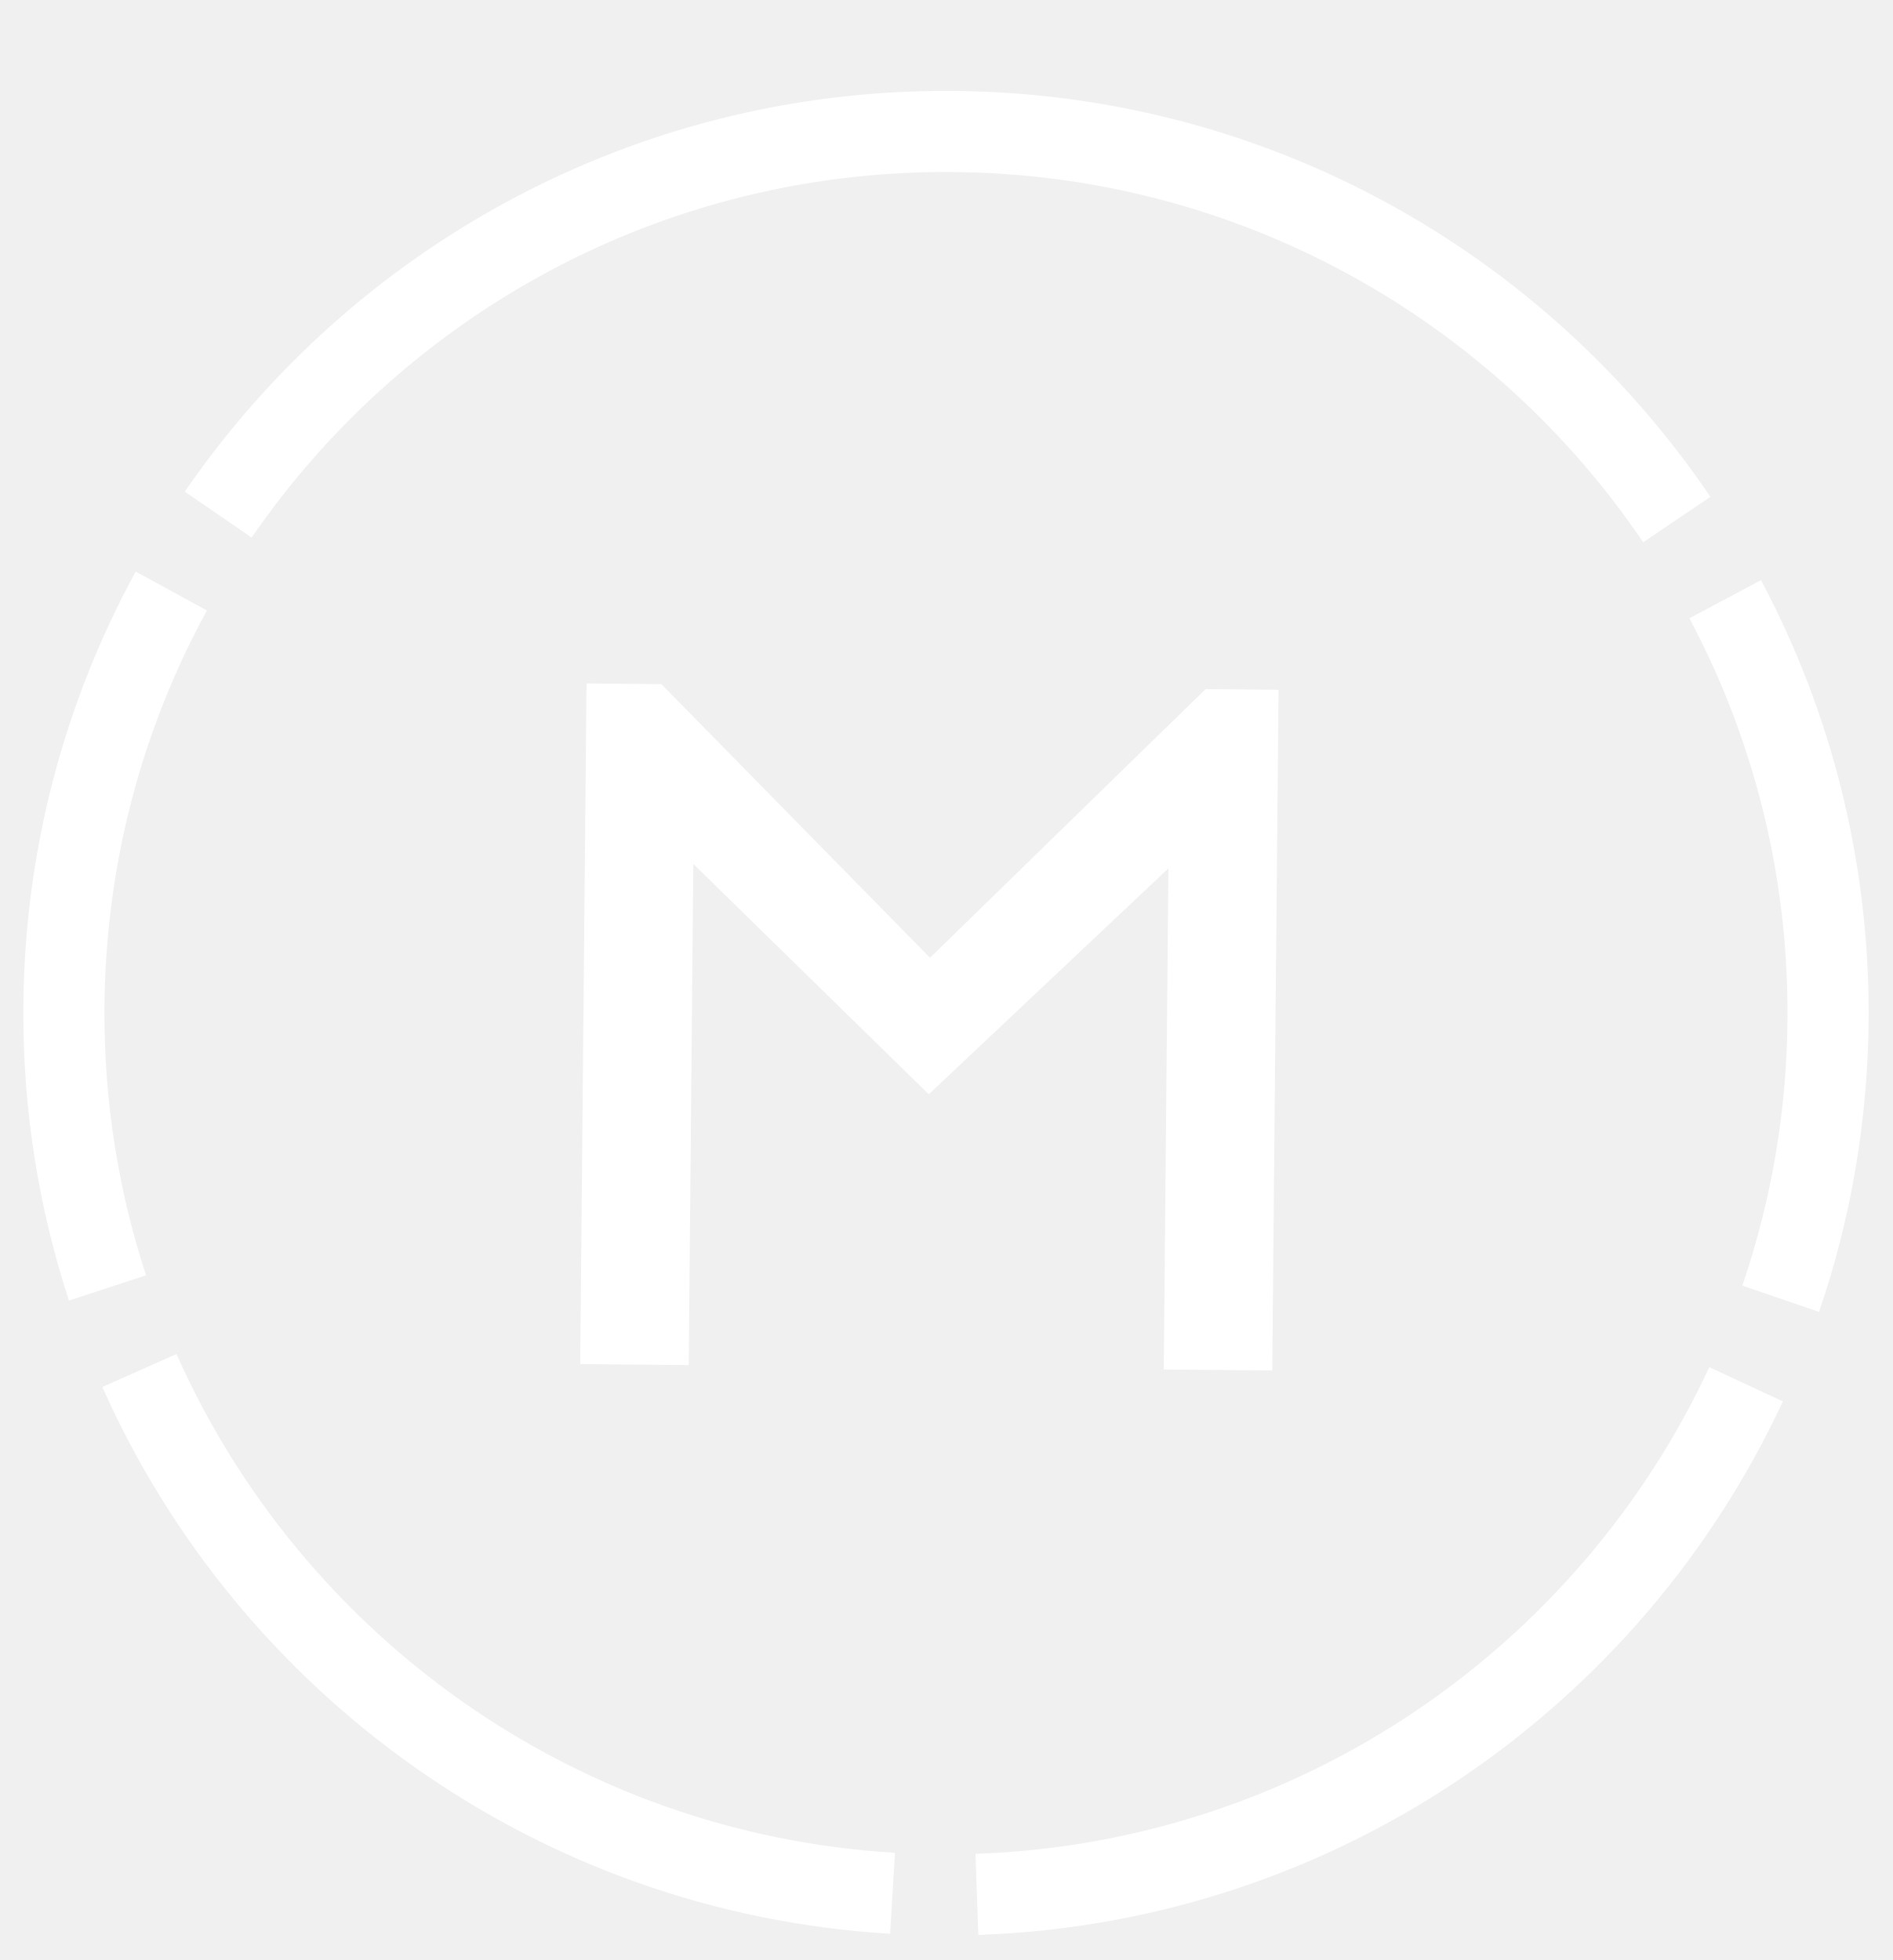
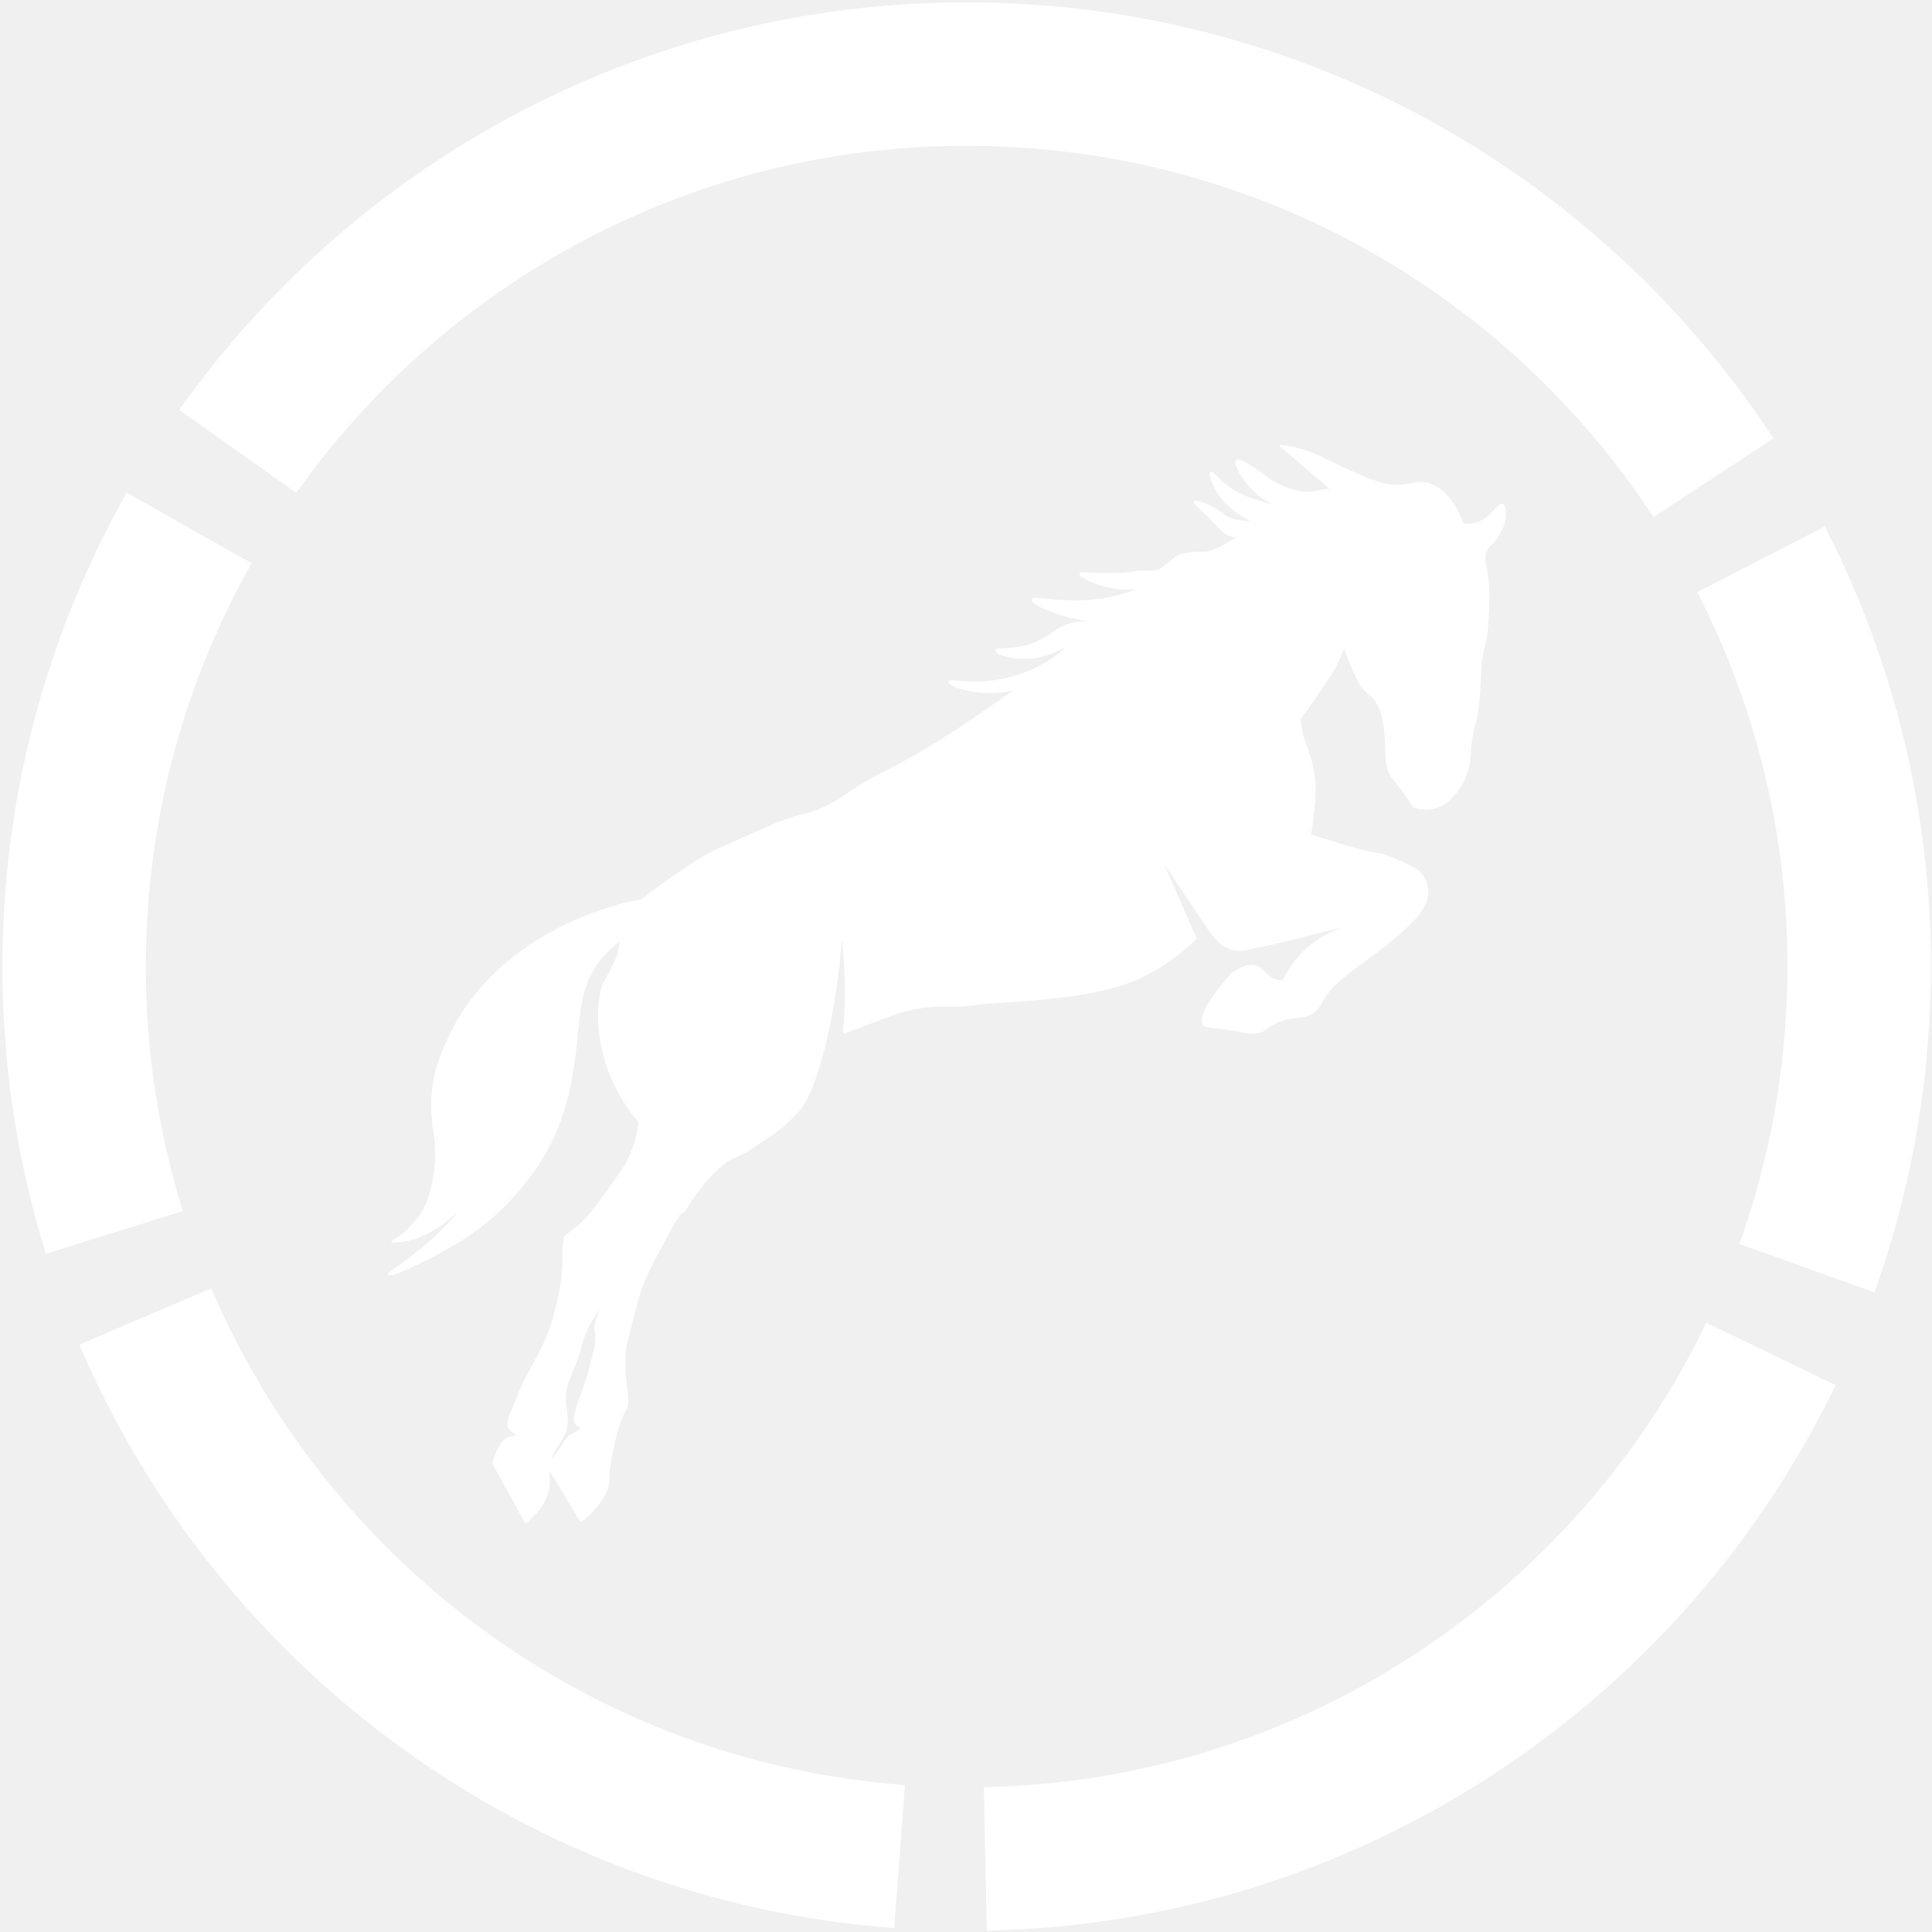
- <svg xmlns="http://www.w3.org/2000/svg" width="28" height="29" viewBox="0 0 28 29" fill="none">
-   <mask id="mask0_1086_952" style="mask-type:alpha" maskUnits="userSpaceOnUse" x="0" y="0" width="28" height="29">
-     <path d="M1.59 19.056C1.166 17.761 0.939 16.378 0.945 14.941C0.954 12.696 1.529 10.586 2.534 8.745" stroke="#113C6E" stroke-width="1.2" stroke-miterlimit="10" />
-     <path d="M25.52 8.866C26.499 10.706 27.05 12.807 27.042 15.037C27.036 16.5 26.79 17.905 26.341 19.216" stroke="#113C6E" stroke-width="1.2" stroke-miterlimit="10" />
-     <path d="M3.228 7.614C5.59 4.176 9.556 1.928 14.042 1.945C18.528 1.962 22.469 4.236 24.804 7.687" stroke="#113C6E" stroke-width="1.2" stroke-miterlimit="10" />
-     <path d="M2.062 20.278C3.991 24.619 8.217 27.714 13.203 28.013" stroke="#113C6E" stroke-width="1.2" stroke-miterlimit="10" />
-     <path d="M14.451 28.029C19.494 27.854 23.815 24.814 25.829 20.482" stroke="#113C6E" stroke-width="1.2" stroke-miterlimit="10" />
-     <path d="M8.583 20.183L8.676 10.112L9.783 10.122L13.757 14.171L17.834 10.196L18.913 10.206L18.82 20.277L17.215 20.263L17.284 12.848L13.739 16.191L10.256 12.783L10.188 20.198L8.583 20.183Z" fill="#113C6E" />
-   </mask>
-   <g mask="url(#mask0_1086_952)">
-     <rect x="-2.938" y="-3.298" width="35.897" height="32.358" fill="url(#paint0_linear_1086_952)" />
-   </g>
-   <defs>
-     <linearGradient id="paint0_linear_1086_952" x1="32.959" y1="15.906" x2="-6.082" y2="16.428" gradientUnits="userSpaceOnUse">
-       <stop stop-color="white" />
-       <stop offset="1" stop-color="white" />
-     </linearGradient>
-   </defs>
+ <svg xmlns="http://www.w3.org/2000/svg" width="456" height="456" viewBox="0 0 456 456" fill="none">
+   <path d="M309.145 197.209C309.202 197.219 309.445 197.25 309.502 197.261C309.559 197.271 309.802 197.302 309.859 197.312C309.673 197.235 309.217 197.167 308.611 197.079C308.787 197.121 308.963 197.162 309.145 197.209C309.409 197.276 309.673 197.349 309.942 197.421C309.953 197.411 309.958 197.39 309.958 197.39C309.958 197.364 309.922 197.338 309.859 197.312C309.942 197.323 310.02 197.333 310.103 197.349L310.01 197.437C310.01 197.437 310.035 197.442 310.046 197.447C310.553 197.582 311.066 197.722 311.599 197.872C314.303 198.643 314.432 198.819 317.286 199.653C323.189 201.383 324.909 201.3 327.073 201.999C327.726 202.206 328.161 202.408 328.865 202.709C332.775 204.386 334.727 205.225 335.825 206.877C336.747 208.265 336.887 209.741 336.897 210.456C336.944 213.387 334.96 215.624 333.878 216.784C325.53 225.728 315.613 229.596 312.04 236.209C311.713 236.81 311.273 237.742 310.253 238.623C307.71 240.813 305.39 239.379 301.309 241.217C298.844 242.325 298.922 243.19 296.84 243.63C295.23 243.967 294.37 243.63 291.206 243.092C285.618 242.155 284.707 242.621 284.142 241.839C282.506 239.576 288.161 232.833 290.848 229.814C293.671 227.799 295.401 227.758 296.483 228.162C298.373 228.861 299.29 231.279 301.936 231.559C302.356 231.606 302.702 231.58 302.92 231.559C303.842 229.576 306.006 225.635 310.429 222.439C315.981 218.431 321.693 218.048 323.842 218.012C318.58 218.276 314.443 219.156 311.594 219.933C311.594 219.933 302.086 222.522 294.339 223.957C293.547 224.102 291.641 224.433 289.776 223.599C289.212 223.346 288.699 223.118 288.166 222.615C287.576 222.056 286.136 220.378 286.053 220.301C286.053 220.301 286.053 220.301 286.043 220.29C286.006 220.259 285.97 220.213 285.929 220.166C285.913 220.145 285.898 220.13 285.877 220.104C285.784 219.995 285.685 219.845 285.587 219.658C285.685 219.803 285.779 219.954 285.877 220.104C285.893 220.124 285.908 220.15 285.918 220.171L285.582 219.664C281.542 213.641 277.498 207.623 273.459 201.6C276.379 208.234 279.3 214.863 282.221 221.497C275.535 227.96 269.331 230.834 265.007 232.274C253.417 236.121 235.395 236.297 231.408 236.846C230.144 237.017 228.622 237.256 226.39 237.354C222.386 237.53 220.641 237.002 215.349 238.11C212.273 238.752 210.605 239.462 203.614 242.082C202.412 242.533 200.921 243.087 199.202 243.724C199.455 240.689 199.611 237.416 199.605 233.931C199.595 228.674 199.222 223.863 198.668 219.581C197.083 241.911 192.143 257.944 188.653 261.875C186.814 263.941 185.033 265.495 185.033 265.495C182.578 267.634 181.004 268.426 177.638 270.767C177.379 270.948 176.762 271.373 175.882 271.865C175.613 272.015 175.333 272.16 175.017 272.315C173.427 273.092 172.682 273.123 170.693 274.656C167.529 277.09 165.364 280.125 163.386 282.864C162.065 284.692 162.283 284.77 161.599 285.552C160.828 286.427 159.906 286.712 159.978 286.997C159.994 287.048 160.035 287.069 160.046 287.09C160.289 287.395 156.291 291.052 150.211 296.334C153.427 293.252 156.648 290.171 159.864 287.09C158.176 290.197 156.887 292.574 155.488 295.138C154.473 297.002 152.531 300.606 151.19 304.319C151.107 304.552 151.035 304.754 150.973 304.941C150.745 305.624 150.242 307.54 149.233 311.378C147.902 316.432 147.591 317.96 147.508 319.006C147.508 319.063 147.493 319.301 147.482 319.617C147.43 321.026 147.43 322.17 147.441 322.88C147.441 322.88 147.441 323.247 147.456 323.584C147.529 326.344 148.161 328.985 148.062 330.984C147.974 332.724 147.425 332.237 146.094 336.168C145.079 339.167 144.556 341.947 144.126 344.216C144.116 344.273 144.111 344.309 144.1 344.361C143.603 346.992 143.66 348.695 143.593 349.622C143.401 352.196 141.827 354.159 140.553 355.749C139.31 357.297 138.005 358.328 137.068 358.97C134.51 354.692 131.956 350.415 129.398 346.137C131.014 343.77 132.63 341.404 134.245 339.037C134.893 338.628 135.297 338.618 136.074 338.11C136.643 337.737 137.042 337.344 137.291 337.074C137.394 337.152 137.446 337.188 137.446 337.188C137.446 337.188 137.218 336.976 136.747 336.577C136.55 336.489 136.234 336.318 135.985 335.992C135.354 335.179 135.545 333.941 137.296 329.089C138.016 327.095 138.264 326.525 138.694 325.075C138.782 324.78 138.86 324.511 139.46 322.232C140.118 319.752 140.444 318.504 140.496 318.219C140.708 317.038 140.853 315.319 140.46 313.102C140.595 312.512 140.745 311.927 140.941 311.321C140.941 311.321 141.48 309.658 142.34 308.069C144.194 304.63 152.749 293.827 152.713 293.796C152.702 293.786 152.029 294.381 150.475 296.209C147.306 299.943 146.923 301.233 143.438 306.054C142.324 307.592 140.154 310.451 138.922 312.823C138.269 314.076 137.839 315.112 137.524 316.075C137.234 316.971 137.083 317.654 137.037 317.862C136.431 320.58 134.81 323.889 134.106 325.806C131.863 331.927 135.369 333.667 132.852 339.037C131.708 341.481 130.641 341.849 129.958 344.563C129.238 347.416 129.792 348.757 129.455 351.021C129.144 353.102 128.016 356.049 124.09 359.337C121.527 354.656 118.963 349.98 116.4 345.298C116.545 344.816 117.109 342.988 117.984 341.424C117.984 341.424 118.772 340.005 119.745 339.55C119.761 339.539 119.771 339.534 119.792 339.529C121.169 338.902 122.055 339.146 122.122 338.882C122.153 338.763 121.998 338.654 121.413 338.177C121.143 337.96 120.46 337.395 120.33 337.276C119.352 336.36 120.853 333.061 120.853 333.061C122.008 330.529 122.811 327.83 124.147 325.391C127.249 319.736 128.797 316.914 129.921 313.615C130.853 310.881 131.449 308.229 131.848 306.443C132.428 303.853 132.64 302.382 132.749 301.212C132.904 299.534 132.987 298.675 132.93 297.421C132.93 297.421 132.811 294.459 133.277 292.382C133.303 292.258 133.355 292.082 133.474 291.885C133.655 291.585 133.904 291.398 134.106 291.285C134.97 290.679 136.182 289.767 137.498 288.509C139.238 286.872 140.268 285.505 142.795 282.015C146.011 277.566 147.575 275.314 147.845 274.796C148.937 272.735 150.351 269.431 150.957 264.816C148.249 261.632 144.872 256.717 142.909 250.062C140.191 240.844 141.708 233.434 142.795 231.647C142.889 231.497 143.484 230.544 144.163 229.239C144.582 228.426 144.924 227.68 145.39 226.66C145.468 226.494 145.571 226.261 145.69 225.95C146.229 224.521 146.374 223.226 146.41 222.341L146.41 221.859C144.996 222.854 143.003 224.48 141.18 226.914C136.317 233.403 136.861 240.078 135.628 248.902C134.82 254.671 133.842 261.688 129.999 269.467C123.583 282.455 112.992 289.86 110.641 291.445C110.465 291.564 110.268 291.694 110.035 291.844C109.88 291.942 109.667 292.077 109.419 292.237C100.9 297.634 92.132 301.342 91.817 300.762C91.656 300.472 93.774 299.322 97.451 296.468C105.131 290.508 109.212 285.169 108.984 284.935C108.699 284.64 102.05 293.045 92.713 293.071C92.671 293.071 92.64 293.071 92.624 293.071C94.064 292.196 96.224 290.673 98.259 288.245C100.206 285.914 101.439 283.025 102.283 278.768C104.173 269.265 101.195 265.826 102.195 257.219C102.826 251.745 104.639 247.882 106.177 244.599C115.136 225.479 134.359 217.841 138.834 216.085C144.038 214.045 148.533 213.019 151.465 212.476C153.5 210.875 156.244 208.799 159.59 206.525C163.06 204.164 165.152 202.734 168.249 201.114C169.155 200.642 169.393 200.544 178.715 196.417C183.194 194.438 183.412 194.34 184.132 194.076C188.875 192.294 189.818 192.657 193.334 191.186C196.415 189.902 198.337 188.586 200.372 187.214C207.954 182.118 208.958 182.781 220.041 176.028C226.488 172.097 231.175 168.814 235.556 165.738C237.446 164.412 238.849 163.402 240.092 162.491C239.942 162.532 239.714 162.6 239.44 162.672C231.636 164.697 223.987 161.787 224.101 160.979C224.204 160.228 230.807 162.346 239.621 159.7C247.41 157.359 252.174 152.729 251.983 152.393C251.796 152.072 247.13 155.686 240.709 155.277C237.866 155.096 235.121 154.153 235.162 153.553C235.214 152.817 239.336 153.848 244.401 151.761C248.751 149.969 249.968 147.452 254.484 146.95C256.094 146.769 257.648 146.898 257.664 146.706C257.684 146.437 254.655 146.225 251.097 145.184C247.591 144.159 243.521 142.31 243.702 141.59C243.966 140.533 252.899 143.402 263.267 140.839C264.707 140.482 268.596 139.425 268.523 139.032C268.482 138.809 267.172 138.907 266.416 138.928C260.636 139.104 254.852 136.137 255.007 135.438C255.11 134.982 257.71 135.707 263.888 135.438C268.689 135.225 267.974 134.754 270.351 134.884C271.32 134.935 272.827 135.096 274.002 134.345C274.194 134.221 274.867 133.755 275.623 133.175C276.876 132.211 276.996 131.999 277.519 131.637C278.523 130.953 279.471 130.803 281.128 130.554C283.552 130.197 283.728 130.632 285.369 130.285C285.67 130.223 285.898 130.161 286.115 130.083C287.265 129.669 289.248 128.571 289.248 128.571C291.387 127.349 291.993 127.069 291.926 126.815C291.869 126.598 291.361 126.572 291.123 126.546C289.461 126.37 288.342 125.054 286.561 123.195C283.117 119.601 281.796 118.799 281.998 118.503C282.309 118.053 285.815 119.291 288.301 121.186C288.772 121.543 289.461 122.123 290.579 122.527C291.413 122.828 292.159 122.916 293.396 123.066C294.67 123.216 295.307 123.294 295.369 123.138C295.577 122.667 292.034 121.492 289.238 118.472C286.53 115.546 285.401 111.844 285.882 111.533C286.229 111.305 287.166 113.061 289.906 115.018C292.63 116.971 295.297 117.799 297.55 118.503C298.85 118.907 300.983 119.493 301.061 119.275C301.123 119.109 299.896 118.524 299.435 118.286C294.743 115.878 291.139 109.549 291.91 108.778C292.454 108.239 295.38 110.207 297.141 111.393C298.679 112.429 298.373 112.424 299.689 113.273C299.689 113.273 302.972 115.391 306.473 116.085C307.482 116.287 308.285 116.302 308.456 116.302C309.197 116.318 309.694 116.266 310.082 116.199C310.729 116.08 311.17 115.961 311.423 115.893C312.091 115.712 313.096 115.552 314.531 115.691C310.45 112.206 306.364 108.716 302.283 105.23C302.946 105.298 303.992 105.427 305.256 105.702C308.591 106.416 310.957 107.571 311.848 108.006C320.745 112.305 325.193 114.454 328.927 114.625C333.495 114.827 334.463 113.283 337.514 114.355C341.708 115.831 343.971 120.269 345.225 123.744C346.089 123.863 347.337 123.91 348.689 123.475C352.299 122.32 353.542 118.768 354.593 119.182C355.427 119.513 355.364 122.035 354.883 123.62C354.624 124.474 354.075 125.474 353.925 125.759C352.697 128.089 351.667 128.327 350.88 129.643C349.533 131.88 351.221 133.34 351.309 140.29C351.325 141.435 351.284 142.31 351.227 143.92C351.071 148.301 350.818 149.876 350.683 150.596C350.274 152.879 349.932 153.434 349.601 155.826C349.352 157.602 349.456 157.918 349.238 161.419C349.052 164.485 348.953 166.023 348.694 167.732C348.176 171.202 347.741 171.103 347.249 174.412C346.742 177.887 347.187 178.219 346.524 180.906C346.354 181.6 345.81 183.853 344.365 185.961C343.588 187.095 341.351 190.363 337.508 190.834C335.789 191.046 334.36 190.616 333.536 190.295C332.433 188.364 331.392 186.914 330.647 185.961C329.295 184.21 328.565 183.604 327.943 182.17C327.265 180.601 327.265 179.306 327.218 178.017C327.032 172.714 326.882 168.747 324.878 165.567C324.049 164.257 323.562 164.117 322.718 163.325C322.718 163.325 322.242 162.895 321.506 161.958C320.693 160.927 319.02 157.628 317.477 152.936C317.99 150.435 318.057 149.876 318.021 149.871C317.881 149.84 317.229 153.118 315.313 156.908C314.738 158.043 314.21 158.918 312.785 161.062C311.33 163.247 309.321 166.194 306.773 169.7C306.814 170.544 306.939 171.807 307.306 173.294C307.715 174.925 308.135 175.717 308.751 177.525C308.751 177.525 309.331 179.244 309.901 181.813C311.035 186.924 309.342 196.137 309.14 197.23L309.145 197.209Z" fill="white" />
+   <path d="M309.145 197.209C309.202 197.219 309.445 197.25 309.502 197.261C309.559 197.271 309.802 197.302 309.859 197.312M309.145 197.209C308.963 197.162 308.787 197.121 308.611 197.079C309.217 197.167 309.673 197.235 309.859 197.312M309.145 197.209C309.409 197.276 309.673 197.349 309.942 197.421C309.953 197.411 309.958 197.39 309.958 197.39C309.958 197.364 309.922 197.338 309.859 197.312M309.145 197.209L309.14 197.23C309.342 196.137 311.035 186.924 309.901 181.813C309.331 179.244 308.751 177.525 308.751 177.525C308.135 175.717 307.715 174.925 307.306 173.294C306.939 171.807 306.814 170.544 306.773 169.7C309.321 166.194 311.33 163.247 312.785 161.062C314.21 158.918 314.738 158.043 315.313 156.908C317.229 153.118 317.881 149.84 318.021 149.871C318.057 149.876 317.99 150.435 317.477 152.936C319.02 157.628 320.693 160.927 321.506 161.958C322.242 162.895 322.718 163.325 322.718 163.325C323.562 164.117 324.049 164.257 324.878 165.567C326.882 168.747 327.032 172.714 327.218 178.017C327.265 179.306 327.265 180.601 327.943 182.17C328.565 183.604 329.295 184.21 330.647 185.961C331.392 186.914 332.433 188.364 333.536 190.295C334.36 190.616 335.789 191.046 337.508 190.834C341.351 190.363 343.588 187.095 344.365 185.961C345.81 183.853 346.354 181.6 346.524 180.906C347.187 178.219 346.742 177.887 347.249 174.412C347.741 171.103 348.176 171.202 348.694 167.732C348.953 166.023 349.052 164.485 349.238 161.419C349.456 157.918 349.352 157.602 349.601 155.826C349.932 153.434 350.274 152.879 350.683 150.596C350.818 149.876 351.071 148.301 351.227 143.92C351.284 142.31 351.325 141.435 351.309 140.29C351.221 133.34 349.533 131.88 350.88 129.643C351.667 128.327 352.697 128.089 353.925 125.759C354.075 125.474 354.624 124.474 354.883 123.62C355.364 122.035 355.427 119.513 354.593 119.182C353.542 118.768 352.299 122.32 348.689 123.475C347.337 123.91 346.089 123.863 345.225 123.744C343.971 120.269 341.708 115.831 337.514 114.355C334.463 113.283 333.495 114.827 328.927 114.625C325.193 114.454 320.745 112.305 311.848 108.006C310.957 107.571 308.591 106.416 305.256 105.702C303.992 105.427 302.946 105.298 302.283 105.23C306.364 108.716 310.45 112.206 314.531 115.691C313.096 115.552 312.091 115.712 311.423 115.893C311.17 115.961 310.729 116.08 310.082 116.199C309.694 116.266 309.197 116.318 308.456 116.302C308.285 116.302 307.482 116.287 306.473 116.085C302.972 115.391 299.689 113.273 299.689 113.273C298.373 112.424 298.679 112.429 297.141 111.393C295.38 110.207 292.454 108.239 291.91 108.778C291.139 109.549 294.743 115.878 299.435 118.286C299.896 118.524 301.123 119.109 301.061 119.275C300.983 119.493 298.85 118.907 297.55 118.503C295.297 117.799 292.63 116.971 289.906 115.018C287.166 113.061 286.229 111.305 285.882 111.533C285.401 111.844 286.53 115.546 289.238 118.472C292.034 121.492 295.577 122.667 295.369 123.138C295.307 123.294 294.67 123.216 293.396 123.066C292.159 122.916 291.413 122.828 290.579 122.527C289.461 122.123 288.772 121.543 288.301 121.186C285.815 119.291 282.309 118.053 281.998 118.503C281.796 118.799 283.117 119.601 286.561 123.195C288.342 125.054 289.461 126.37 291.123 126.546C291.361 126.572 291.869 126.598 291.926 126.815C291.993 127.069 291.387 127.349 289.248 128.571C289.248 128.571 287.265 129.669 286.115 130.083C285.898 130.161 285.67 130.223 285.369 130.285C283.728 130.632 283.552 130.197 281.128 130.554C279.471 130.803 278.523 130.953 277.519 131.637C276.996 131.999 276.876 132.211 275.623 133.175C274.867 133.755 274.194 134.221 274.002 134.345C272.827 135.096 271.32 134.935 270.351 134.884C267.974 134.754 268.689 135.225 263.888 135.438C257.71 135.707 255.11 134.982 255.007 135.438C254.852 136.137 260.636 139.104 266.416 138.928C267.172 138.907 268.482 138.809 268.523 139.032C268.596 139.425 264.707 140.482 263.267 140.839C252.899 143.402 243.966 140.533 243.702 141.59C243.521 142.31 247.591 144.159 251.097 145.184C254.655 146.225 257.684 146.437 257.664 146.706C257.648 146.898 256.094 146.769 254.484 146.95C249.968 147.452 248.751 149.969 244.401 151.761C239.336 153.848 235.214 152.817 235.162 153.553C235.121 154.153 237.866 155.096 240.709 155.277C247.13 155.686 251.796 152.072 251.983 152.393C252.174 152.729 247.41 157.359 239.621 159.7C230.807 162.346 224.204 160.228 224.101 160.979C223.987 161.787 231.636 164.697 239.44 162.672C239.714 162.6 239.942 162.532 240.092 162.491C238.849 163.402 237.446 164.412 235.556 165.738C231.175 168.814 226.488 172.097 220.041 176.028C208.958 182.781 207.954 182.118 200.372 187.214C198.337 188.586 196.415 189.902 193.334 191.186C189.818 192.657 188.875 192.294 184.132 194.076C183.412 194.34 183.194 194.438 178.715 196.417C169.393 200.544 169.155 200.642 168.249 201.114C165.152 202.734 163.06 204.164 159.59 206.525C156.244 208.799 153.5 210.875 151.465 212.476C148.533 213.019 144.038 214.045 138.834 216.085C134.359 217.841 115.136 225.479 106.177 244.599C104.639 247.882 102.826 251.745 102.195 257.219C101.195 265.826 104.173 269.265 102.283 278.768C101.439 283.025 100.206 285.914 98.259 288.245C96.224 290.673 94.064 292.196 92.624 293.071C92.64 293.071 92.671 293.071 92.713 293.071C102.05 293.045 108.699 284.64 108.984 284.935C109.212 285.169 105.131 290.508 97.451 296.468C93.774 299.322 91.656 300.472 91.817 300.762C92.132 301.342 100.9 297.634 109.419 292.237C109.667 292.077 109.88 291.942 110.035 291.844C110.268 291.694 110.465 291.564 110.641 291.445C112.992 289.86 123.583 282.455 129.999 269.467C133.842 261.688 134.82 254.671 135.628 248.902C136.861 240.078 136.317 233.403 141.18 226.914C143.003 224.48 144.996 222.854 146.41 221.859L146.41 222.341C146.374 223.226 146.229 224.521 145.69 225.95C145.571 226.261 145.468 226.494 145.39 226.66C144.924 227.68 144.582 228.426 144.163 229.239C143.484 230.544 142.889 231.497 142.795 231.647C141.708 233.434 140.191 240.844 142.909 250.062C144.872 256.717 148.249 261.632 150.957 264.816C150.351 269.431 148.937 272.735 147.845 274.796C147.575 275.314 146.011 277.566 142.795 282.015C140.268 285.505 139.238 286.872 137.498 288.509C136.182 289.767 134.97 290.679 134.106 291.285C133.904 291.398 133.655 291.585 133.474 291.885C133.355 292.082 133.303 292.258 133.277 292.382C132.811 294.459 132.93 297.421 132.93 297.421C132.987 298.675 132.904 299.534 132.749 301.212C132.64 302.382 132.428 303.853 131.848 306.443C131.449 308.229 130.853 310.881 129.921 313.615C128.797 316.914 127.249 319.736 124.147 325.391C122.811 327.83 122.008 330.529 120.853 333.061C120.853 333.061 119.352 336.36 120.33 337.276C120.46 337.395 121.143 337.96 121.413 338.177C121.998 338.654 122.153 338.763 122.122 338.882C122.055 339.146 121.169 338.902 119.792 339.529C119.771 339.534 119.761 339.539 119.745 339.55C118.772 340.005 117.984 341.424 117.984 341.424C117.109 342.988 116.545 344.816 116.4 345.298C118.963 349.98 121.527 354.656 124.09 359.337C128.016 356.049 129.144 353.102 129.455 351.021C129.792 348.757 129.238 347.416 129.958 344.563C130.641 341.849 131.708 341.481 132.852 339.037C135.369 333.667 131.863 331.927 134.106 325.806C134.81 323.889 136.431 320.58 137.037 317.862C137.083 317.654 137.234 316.971 137.524 316.075C137.839 315.112 138.269 314.076 138.922 312.823C140.154 310.451 142.324 307.592 143.438 306.054C146.923 301.233 147.306 299.943 150.475 296.209C152.029 294.381 152.702 293.786 152.713 293.796C152.749 293.827 144.194 304.63 142.34 308.069C141.48 309.658 140.941 311.321 140.941 311.321C140.745 311.927 140.595 312.512 140.46 313.102C140.853 315.319 140.708 317.038 140.496 318.219C140.444 318.504 140.118 319.752 139.46 322.232C138.86 324.511 138.782 324.78 138.694 325.075C138.264 326.525 138.016 327.095 137.296 329.089C135.545 333.941 135.354 335.179 135.985 335.992C136.234 336.318 136.55 336.489 136.747 336.577C137.218 336.976 137.446 337.188 137.446 337.188C137.446 337.188 137.394 337.152 137.291 337.074C137.042 337.344 136.643 337.737 136.074 338.11C135.297 338.618 134.893 338.628 134.245 339.037C132.63 341.404 131.014 343.77 129.398 346.137C131.956 350.415 134.51 354.692 137.068 358.97C138.005 358.328 139.31 357.297 140.553 355.749C141.827 354.159 143.401 352.196 143.593 349.622C143.66 348.695 143.603 346.992 144.1 344.361C144.111 344.309 144.116 344.273 144.126 344.216C144.556 341.947 145.079 339.167 146.094 336.168C147.425 332.237 147.974 332.724 148.062 330.984C148.161 328.985 147.529 326.344 147.456 323.584C147.441 323.247 147.441 322.88 147.441 322.88C147.43 322.17 147.43 321.026 147.482 319.617C147.493 319.301 147.508 319.063 147.508 319.006C147.591 317.96 147.902 316.432 149.233 311.378C150.242 307.54 150.745 305.624 150.973 304.941C151.035 304.754 151.107 304.552 151.19 304.319C152.531 300.606 154.473 297.002 155.488 295.138C156.887 292.574 158.176 290.197 159.864 287.09C156.648 290.171 153.427 293.252 150.211 296.334C156.291 291.052 160.289 287.395 160.046 287.09C160.035 287.069 159.994 287.048 159.978 286.997C159.906 286.712 160.828 286.427 161.599 285.552C162.283 284.77 162.065 284.692 163.386 282.864C165.364 280.125 167.529 277.09 170.693 274.656C172.682 273.123 173.427 273.092 175.017 272.315C175.333 272.16 175.613 272.015 175.882 271.865C176.762 271.373 177.379 270.948 177.638 270.767C181.004 268.426 182.578 267.634 185.033 265.495C185.033 265.495 186.814 263.941 188.653 261.875C192.143 257.944 197.083 241.911 198.668 219.581C199.222 223.863 199.595 228.674 199.605 233.931C199.611 237.416 199.455 240.689 199.202 243.724C200.921 243.087 202.412 242.533 203.614 242.082C210.605 239.462 212.273 238.752 215.349 238.11C220.641 237.002 222.386 237.53 226.39 237.354C228.622 237.256 230.144 237.017 231.408 236.846C235.395 236.297 253.417 236.121 265.007 232.274C269.331 230.834 275.535 227.96 282.221 221.497C279.3 214.863 276.379 208.234 273.459 201.6C277.498 207.623 281.542 213.641 285.582 219.664L285.918 220.171C285.908 220.15 285.893 220.124 285.877 220.104M309.859 197.312C309.942 197.323 310.02 197.333 310.103 197.349L310.01 197.437C310.01 197.437 310.035 197.442 310.046 197.447C310.553 197.582 311.066 197.722 311.599 197.872C314.303 198.643 314.432 198.819 317.286 199.653C323.189 201.383 324.909 201.3 327.073 201.999C327.726 202.206 328.161 202.408 328.865 202.709C332.775 204.386 334.727 205.225 335.825 206.877C336.747 208.265 336.887 209.741 336.897 210.456C336.944 213.387 334.96 215.624 333.878 216.784C325.53 225.728 315.613 229.596 312.04 236.209C311.713 236.81 311.273 237.742 310.253 238.623C307.71 240.813 305.39 239.379 301.309 241.217C298.844 242.325 298.922 243.19 296.84 243.63C295.23 243.967 294.37 243.63 291.206 243.092C285.618 242.155 284.707 242.621 284.142 241.839C282.506 239.576 288.161 232.833 290.848 229.814C293.671 227.799 295.401 227.758 296.483 228.162C298.373 228.861 299.29 231.279 301.936 231.559C302.356 231.606 302.702 231.58 302.92 231.559C303.842 229.576 306.006 225.635 310.429 222.439C315.981 218.431 321.693 218.048 323.842 218.012C318.58 218.276 314.443 219.156 311.594 219.933C311.594 219.933 302.086 222.522 294.339 223.957C293.547 224.102 291.641 224.433 289.776 223.599C289.212 223.346 288.699 223.118 288.166 222.615C287.576 222.056 286.136 220.378 286.053 220.301C286.053 220.301 286.053 220.301 286.043 220.29C286.006 220.259 285.97 220.213 285.929 220.166C285.913 220.145 285.898 220.13 285.877 220.104M285.877 220.104C285.784 219.995 285.685 219.845 285.587 219.658C285.685 219.803 285.779 219.954 285.877 220.104Z" stroke="white" stroke-width="0.439" stroke-linecap="square" stroke-linejoin="round" />
+   <path d="M26.991 290.869C20.445 269.871 17.11 247.485 17.536 224.292C18.201 188.044 27.979 154.115 44.644 124.63" stroke="white" stroke-width="33.85" stroke-miterlimit="10" />
+   <path d="M415.646 132.023C431.026 161.951 439.436 196.006 438.776 232.011C438.343 255.617 434.036 278.253 426.488 299.309" stroke="white" stroke-width="33.85" stroke-miterlimit="10" />
+   <path d="M56.129 106.53C95.063 51.565 159.611 16.197 232.022 17.526C304.433 18.854 367.52 56.49 404.414 112.749" stroke="white" stroke-width="33.85" stroke-miterlimit="10" />
+   <path d="M34.299 310.721C64.414 381.252 131.914 432.211 212.326 438.197" stroke="white" stroke-width="33.85" stroke-miterlimit="10" />
+   <path d="M232.563 438.746C314.015 437.103 384.474 389.039 417.996 319.565" stroke="white" stroke-width="33.85" stroke-miterlimit="10" />
</svg>
